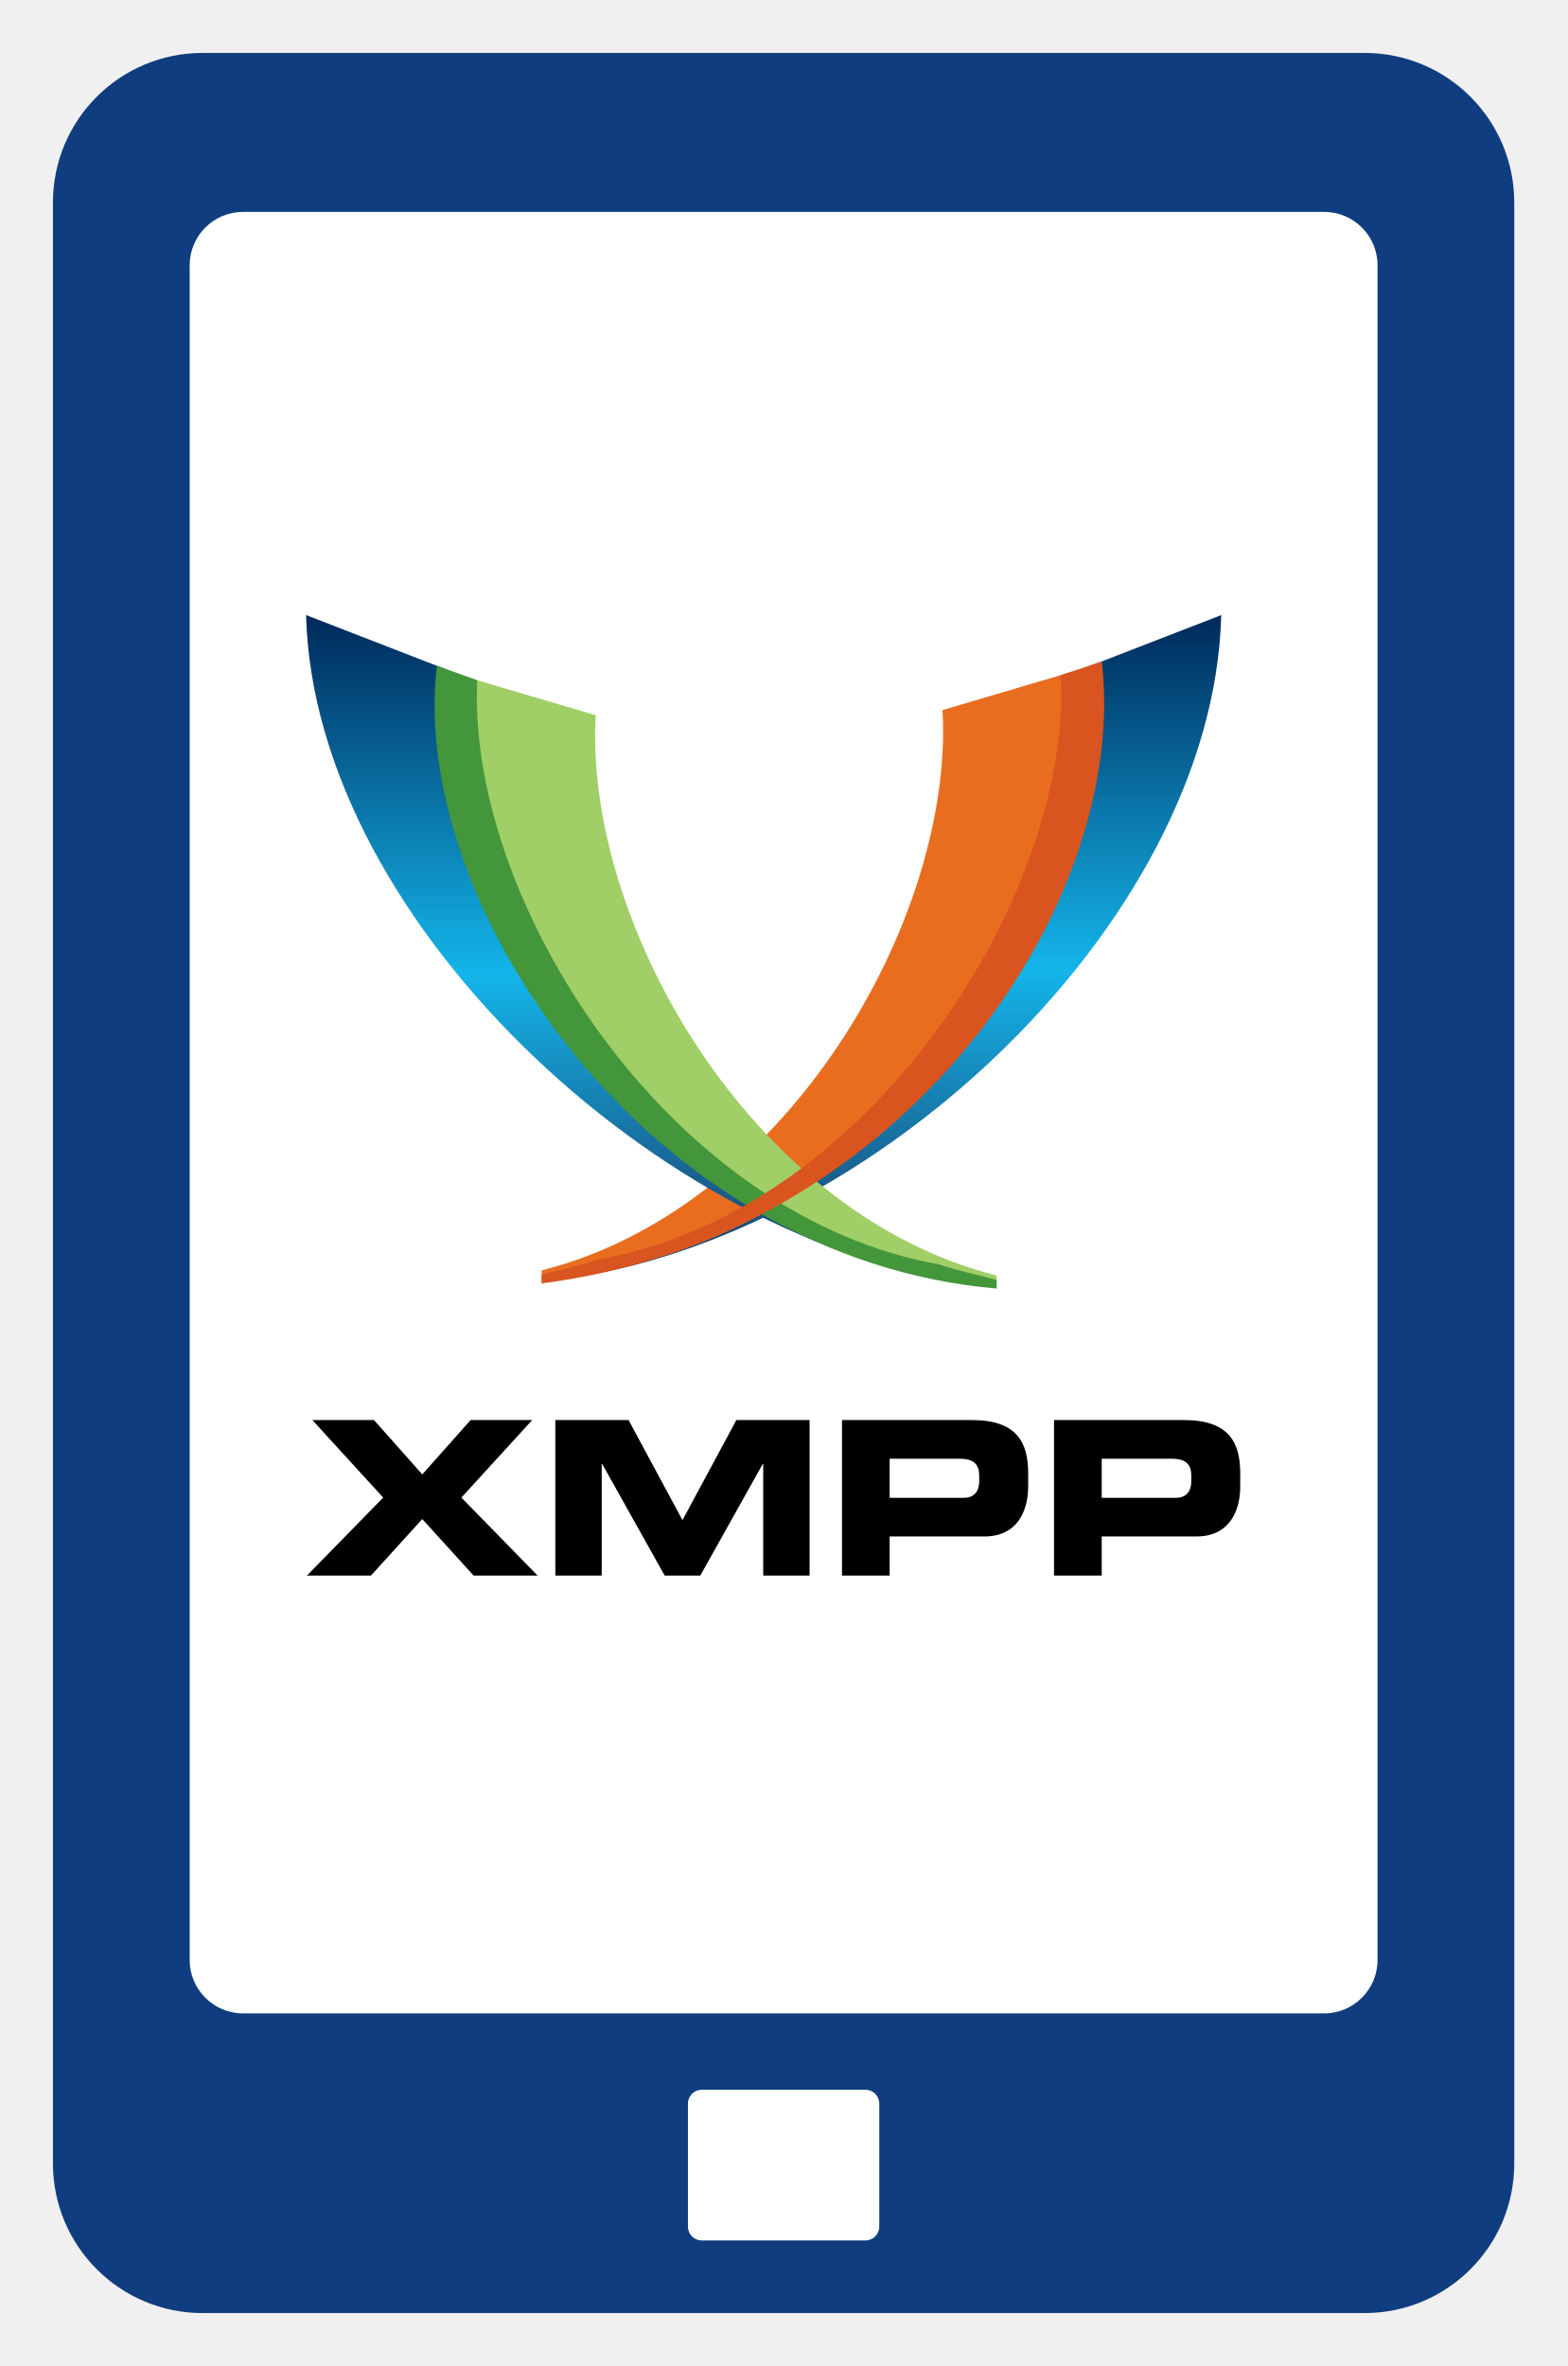
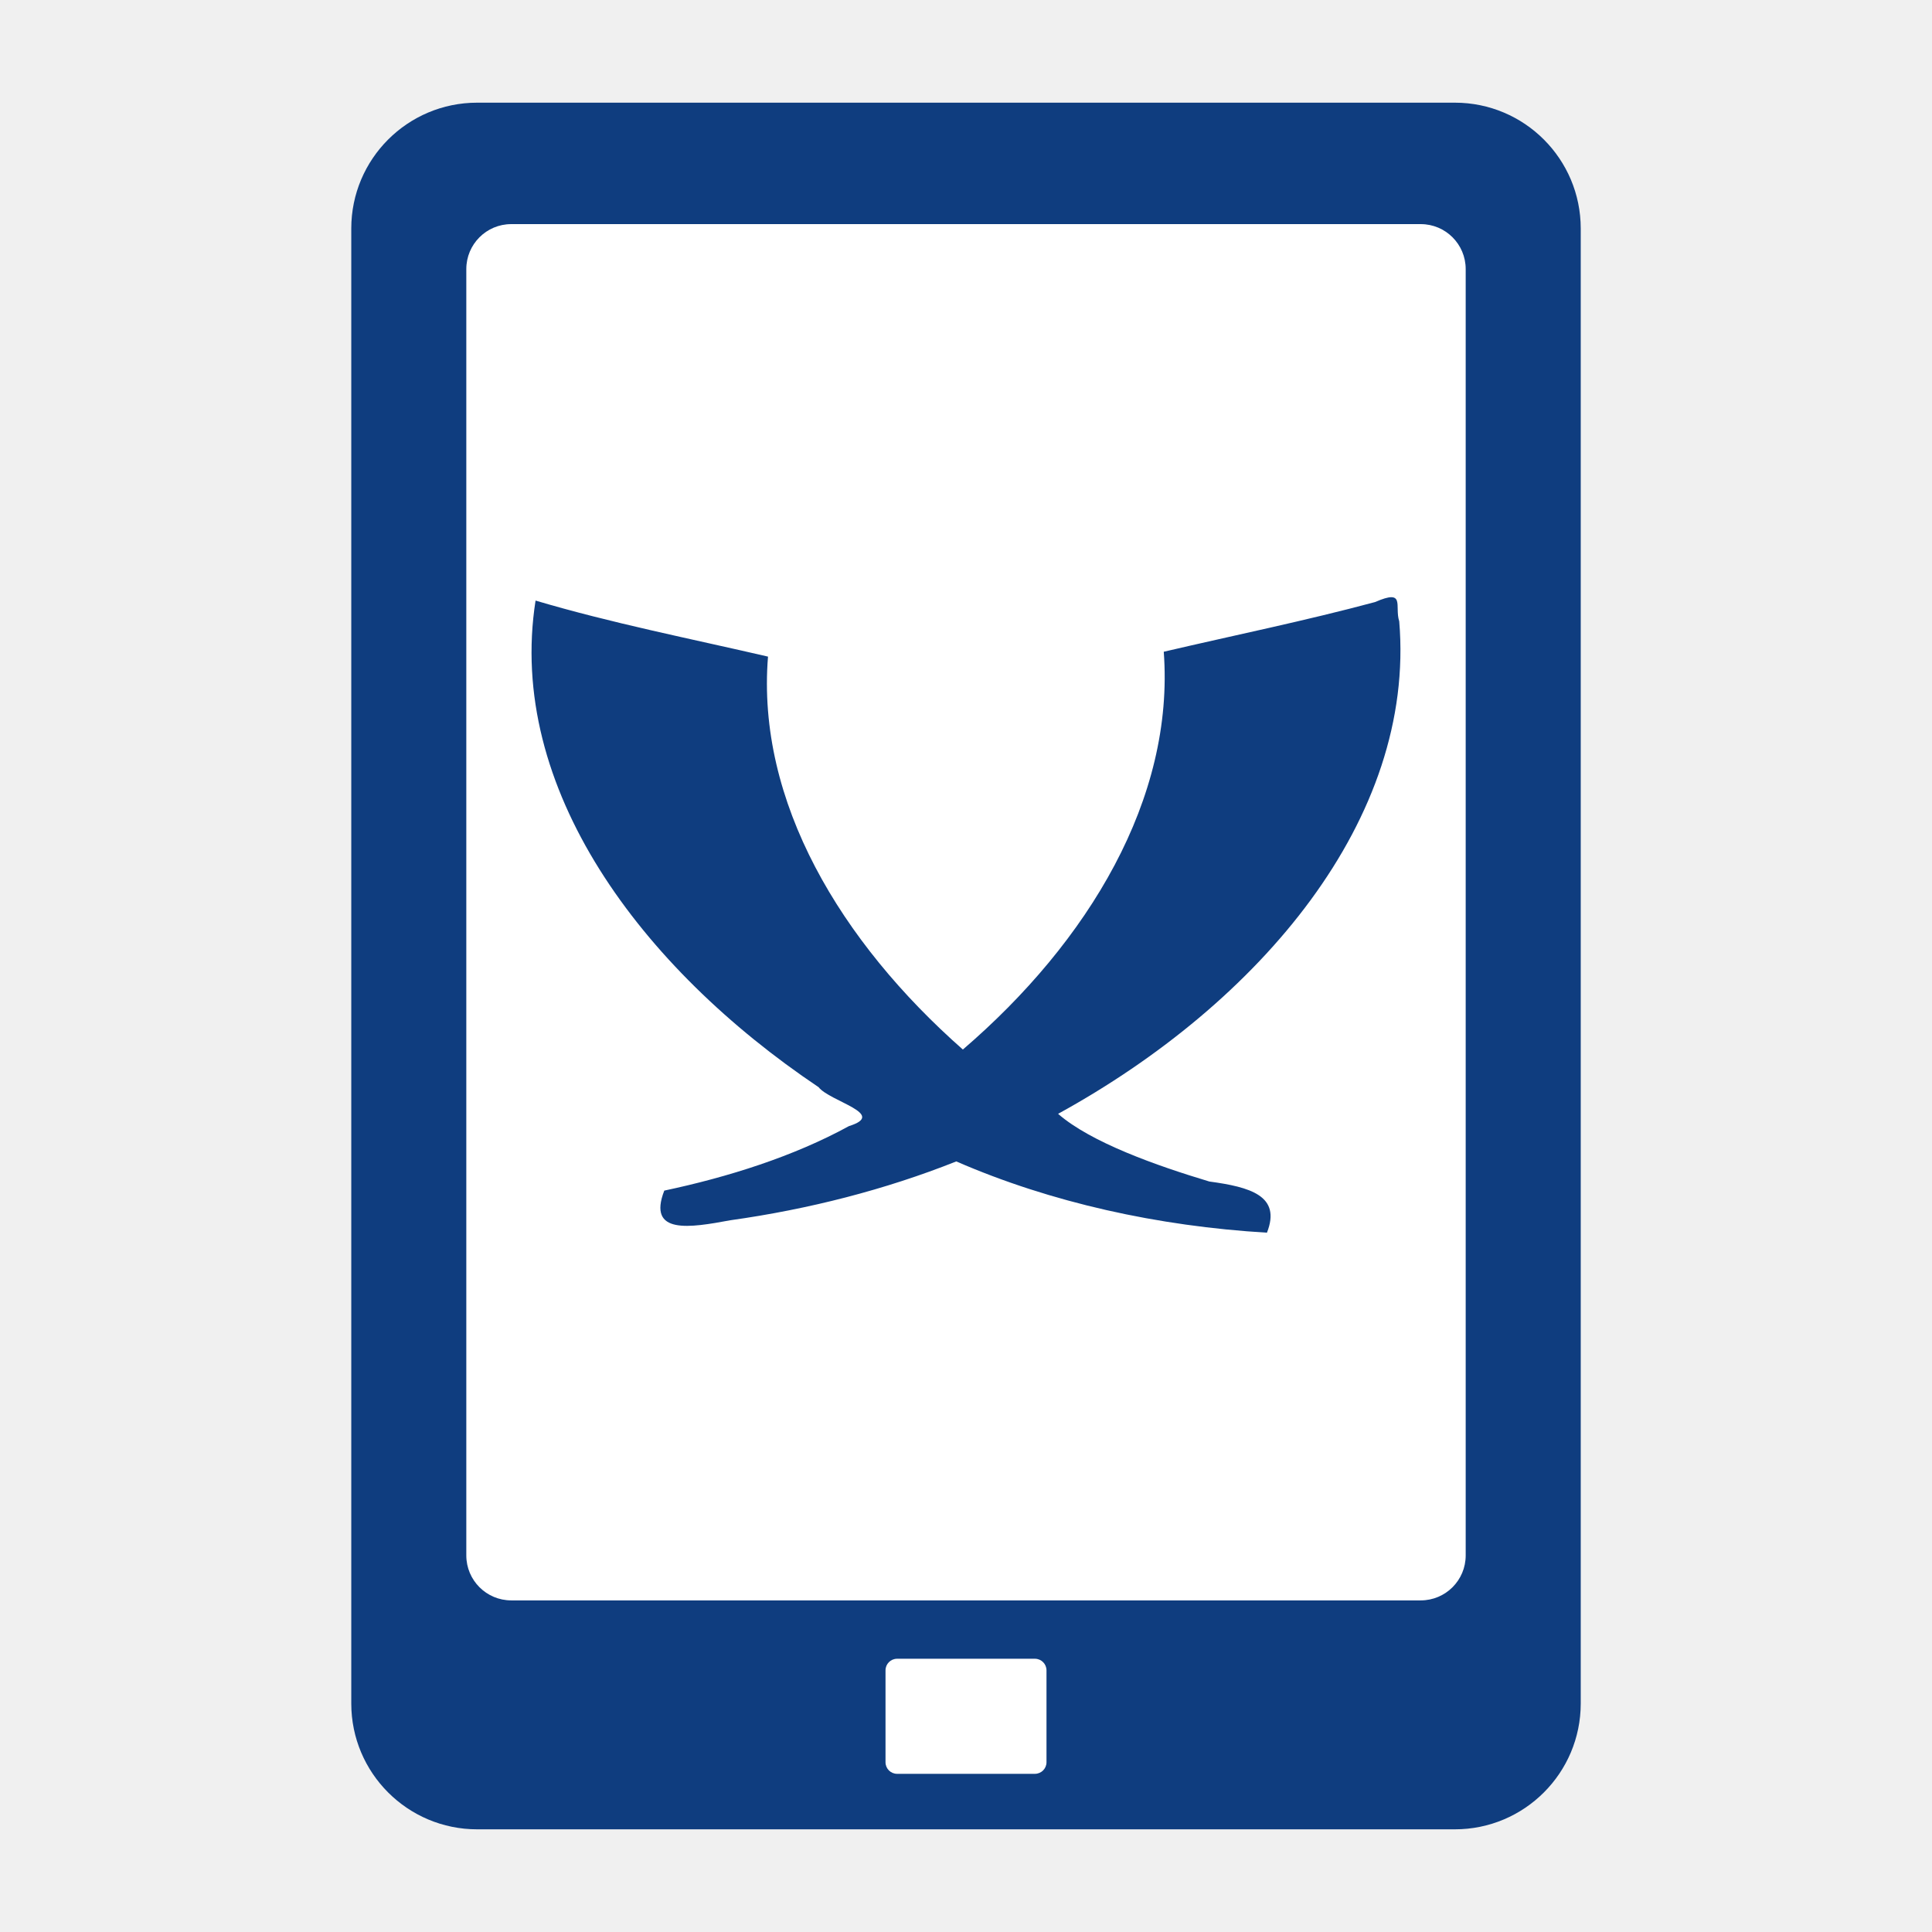
- <svg xmlns="http://www.w3.org/2000/svg" id="Layer_1" xml:space="preserve" height="446.941" viewBox="0 0 296.073 446.934" width="296.08" version="1.1" y="0px" x="0px" enable-background="new 0 0 176.486 181.437">
-   <defs id="defs4560" />
-   <linearGradient id="SVGID_1_" y2="0" gradientUnits="userSpaceOnUse" x2="-1807.2" gradientTransform="translate(1973.818,116.1856)" y1="125.86" x1="-1807.2">
-     <stop stop-color="#1b3967" offset=".011" id="stop4525" />
-     <stop stop-color="#13b5ea" offset=".467" id="stop4527" />
-     <stop stop-color="#002b5c" offset=".995" id="stop4529" />
+ <svg xmlns="http://www.w3.org/2000/svg" id="Layer_1" xml:space="preserve" height="220" viewBox="0 0 219.995 219.996" width="220" version="1.1" y="0px" x="0px" enable-background="new 0 0 176.486 181.437">
+   <defs id="defs3101" />
+   <linearGradient id="SVGID_1_" y2="0" gradientUnits="userSpaceOnUse" x2="-1807.2" gradientTransform="translate(1916,0)" y1="125.86" x1="-1807.2">
+     <stop stop-color="#1b3967" offset=".011" id="stop3066" />
+     <stop stop-color="#13b5ea" offset=".467" id="stop3068" />
+     <stop stop-color="#002b5c" offset=".995" id="stop3070" />
  </linearGradient>
-   <rect style="fill:#0f3d7f;fill-opacity:1;fill-rule:evenodd;stroke:none" id="rect3105" width="276.075" height="426.934" x="9.999" y="10" rx="28.26" />
-   <rect rx="10.093" y="40.025" x="35.831" height="340.302" width="224.413" id="rect3875" style="fill:#ffffff;fill-opacity:1;fill-rule:evenodd;stroke:none" />
-   <rect style="fill:#ffffff;fill-opacity:1;fill-rule:evenodd;stroke:none" id="rect3877" width="36.146" height="28.455" x="129.964" y="-423.212" rx="2.601" transform="scale(1,-1)" />
-   <linearGradient id="SVGID_2_" y2="1.279e-13" gradientUnits="userSpaceOnUse" x2="-1073.2" gradientTransform="matrix(-1,0,0,1,-950.3824,116.1856)" y1="126.85" x1="-1073.2">
-     <stop stop-color="#1b3967" offset=".011" id="stop4536" />
-     <stop stop-color="#13b5ea" offset=".467" id="stop4538" />
-     <stop stop-color="#002b5c" offset=".995" id="stop4540" />
+   <linearGradient id="SVGID_2_" y2="1.279e-13" gradientUnits="userSpaceOnUse" x2="-1073.2" gradientTransform="matrix(-1,0,0,1,-1008.2,0)" y1="126.85" x1="-1073.2">
+     <stop stop-color="#1b3967" offset=".011" id="stop3077" />
+     <stop stop-color="#13b5ea" offset=".467" id="stop3079" />
+     <stop stop-color="#002b5c" offset=".995" id="stop3081" />
  </linearGradient>
-   <g id="g5342">
-     <path style="fill:url(#SVGID_1_)" id="path4531" d="m 194.108,130.375 c 0.077,1.313 -1.786,0.968 -1.786,2.293 0,38.551 -44.72,96.831 -89.847,108.19 v 1.182 c 59.957,-5.51 126.73,-66.8 128.24,-125.85 l -36.6,14.189 z" />
-     <path style="fill:#e96d1f" id="path4533" d="m 178.048,134.146 c 0.077,1.313 0.121,2.633 0.121,3.958 0,38.551 -30.7,90.497 -75.827,101.86 v 1.637 c 59.065,-3.823 105.81,-63.023 105.81,-109.2 0,-2.375 -0.125,-4.729 -0.371,-7.056 l -29.73,8.796 z" />
-     <path style="fill:url(#SVGID_2_)" id="path4542" d="m 94.417,130.375 c -0.077,1.313 1.787,0.968 1.787,2.293 0,38.551 46.558,97.366 91.688,108.73 v 1.639 c -59.953,-5.52 -128.56,-67.8 -130.07,-126.85 l 36.599,14.189 z" />
-     <path style="fill:#a0ce67" id="path4544" d="m 112.549,135.118 c -0.076,1.313 -0.12,2.63 -0.12,3.957 0,38.551 30.699,90.497 75.827,101.86 v 1.639 c -59.044,-2.79 -105.81,-63.024 -105.81,-109.2 0,-2.375 0.128,-4.729 0.371,-7.056 l 29.73,8.798 z" />
-     <path style="fill:#439639" id="path4546" d="m 82.531,125.769 7.617,2.722 c -0.041,0.962 -0.066,2.254 -0.066,3.225 0,41.219 37.271,98.204 87.272,107.12 3.245,1.088 7.538,2.077 10.932,2.931 v 1.638 c -65.254,-5.56 -111.1,-71.866 -105.76,-117.64 z" />
-     <path style="fill:#d9541e" id="path4548" d="m 208.158,124.946 -7.833,2.625 c 0.041,0.963 0.191,2.203 0.191,3.173 0,41.219 -37.272,98.205 -87.274,107.12 -3.243,1.089 -7.538,2.077 -10.93,2.932 v 1.639 c 68.344,-8.66 111.18,-71.719 105.84,-117.49 z" />
-     <path id="path4550" d="m 72.394,282.896 -13.388,-14.65 h 11.643 l 9.127,10.268 9.129,-10.268 h 11.643 l -13.387,14.646 14.401,14.728 H 89.472 l -9.697,-10.67 -9.693,10.67 h -12.092 l 14.404,-14.73 z" />
-     <path id="path4552" d="m 104.914,268.246 h 13.836 l 10.183,18.905 10.183,-18.905 h 13.832 v 29.374 h -8.762 v -21.096 h -0.08 l -11.807,21.096 h -6.733 l -11.807,-21.096 h -0.082 v 21.096 h -8.764 v -29.37 z" />
-     <path id="path4554" d="m 159.068,268.246 h 24.546 c 8.559,0 10.628,4.302 10.628,10.063 v 2.516 c 0,4.381 -1.908,9.41 -8.275,9.41 h -17.894 v 7.385 h -9.005 v -29.38 z m 9,14.69 h 13.997 c 2.109,0 2.924,-1.377 2.924,-3.123 v -1.135 c 0,-1.99 -0.976,-3.127 -3.694,-3.127 h -13.227 v 7.38 z" />
-     <path id="path4556" d="m 199.128,268.246 h 24.546 c 8.561,0 10.63,4.302 10.63,10.063 v 2.516 c 0,4.381 -1.907,9.41 -8.275,9.41 h -17.893 v 7.385 h -9.008 v -29.38 z m 9.01,14.69 h 13.996 c 2.11,0 2.922,-1.377 2.922,-3.123 v -1.135 c 0,-1.99 -0.974,-3.127 -3.693,-3.127 h -13.225 v 7.38 z" />
+   <rect style="fill:#0f3d7f;fill-opacity:1;fill-rule:evenodd;stroke:none" id="rect3105" width="139.998" height="196.612" x="39.999" y="11.692" rx="14.331" />
+   <rect rx="5.118" y="25.52" x="53.098" height="156.716" width="113.799" id="rect3875" style="fill:#ffffff;fill-opacity:1;fill-rule:evenodd;stroke:none" />
+   <rect style="fill:#ffffff;fill-opacity:1;fill-rule:evenodd;stroke:none" id="rect3877" width="18.33" height="13.104" x="100.833" y="-201.985" rx="1.319" transform="scale(1,-1)" />
+   <g id="g3222" transform="translate(-178.4535,3.167404)">
+     <path style="fill:url(#SVGID_1_-5)" id="path3189" d="m 136.29,14.189 c 0.077,1.313 -1.786,0.968 -1.786,2.293 0,38.551 -44.72,96.831 -89.847,108.19 v 1.182 c 59.957,-5.51 126.73,-66.8 128.24,-125.85 l -36.6,14.189 z" />
+     <path style="fill:#0f3d7f;fill-opacity:1" d="m 335.031,65.388 c -7.906,2.127 -16.027,3.78 -24.062,5.659 1.251,16.709 -8.563,33.01 -22.875,45.296 -13.906,-12.255 -23.526,-28.248 -22.188,-44.742 -8.856,-2.051 -17.83,-3.818 -26.469,-6.381 -3.339,21.314 12.003,41.827 32.227,55.407 1.28,1.638 7.882,3.056 3.461,4.434 -6.316,3.461 -13.803,5.814 -21.031,7.345 -1.962,5.059 2.936,4.224 7.515,3.378 8.941,-1.253 17.66,-3.488 25.735,-6.701 10.78,4.69 22.978,7.377 35.375,8.115 1.669,-4.221 -1.945,-5.2 -6.562,-5.828 -5.971,-1.794 -13.481,-4.439 -17.219,-7.706 23.026,-12.641 40.737,-33.606 38.844,-56.085 -0.564,-1.736 0.781,-3.731 -2.75,-2.191 z" id="path3191" />
+     <path style="fill:url(#SVGID_2_-4)" id="path3200" d="m 36.599,14.189 c -0.077,1.313 1.787,0.968 1.787,2.293 0,38.551 46.558,97.366 91.688,108.73 v 1.639 C 70.121,121.331 1.514,59.051 0.004,0.001 L 36.603,14.19 z" />
  </g>
</svg>
